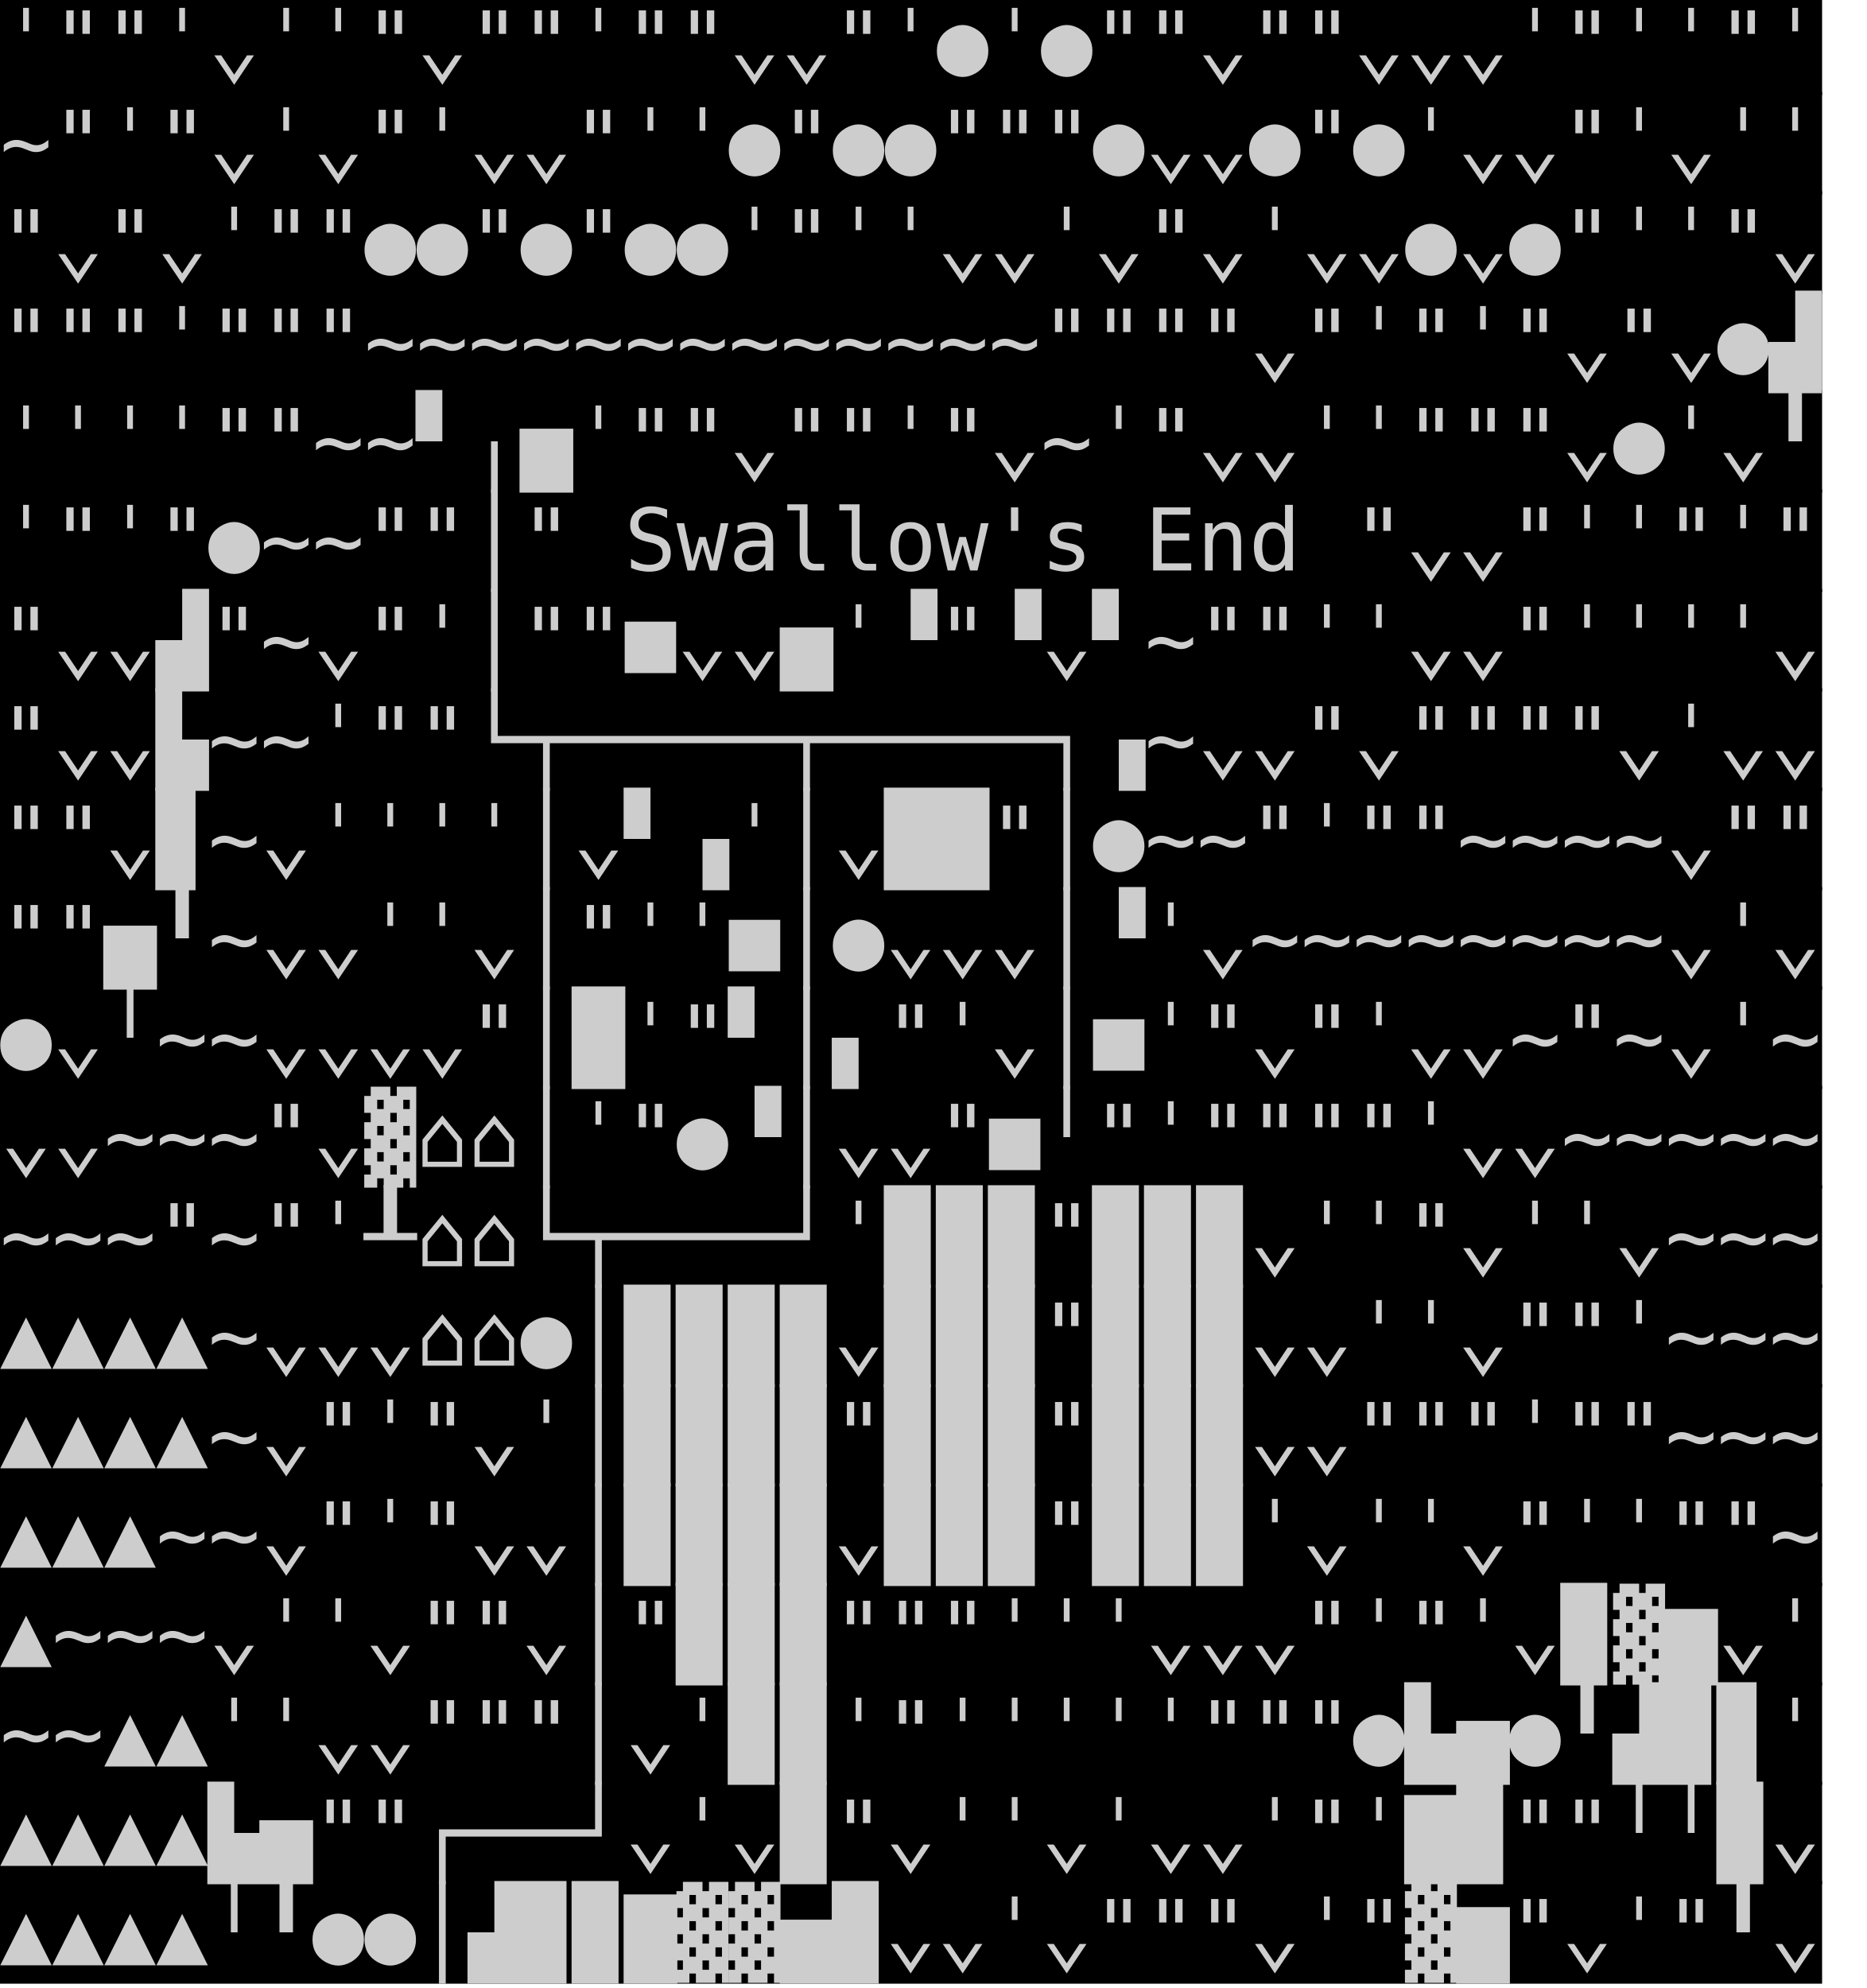
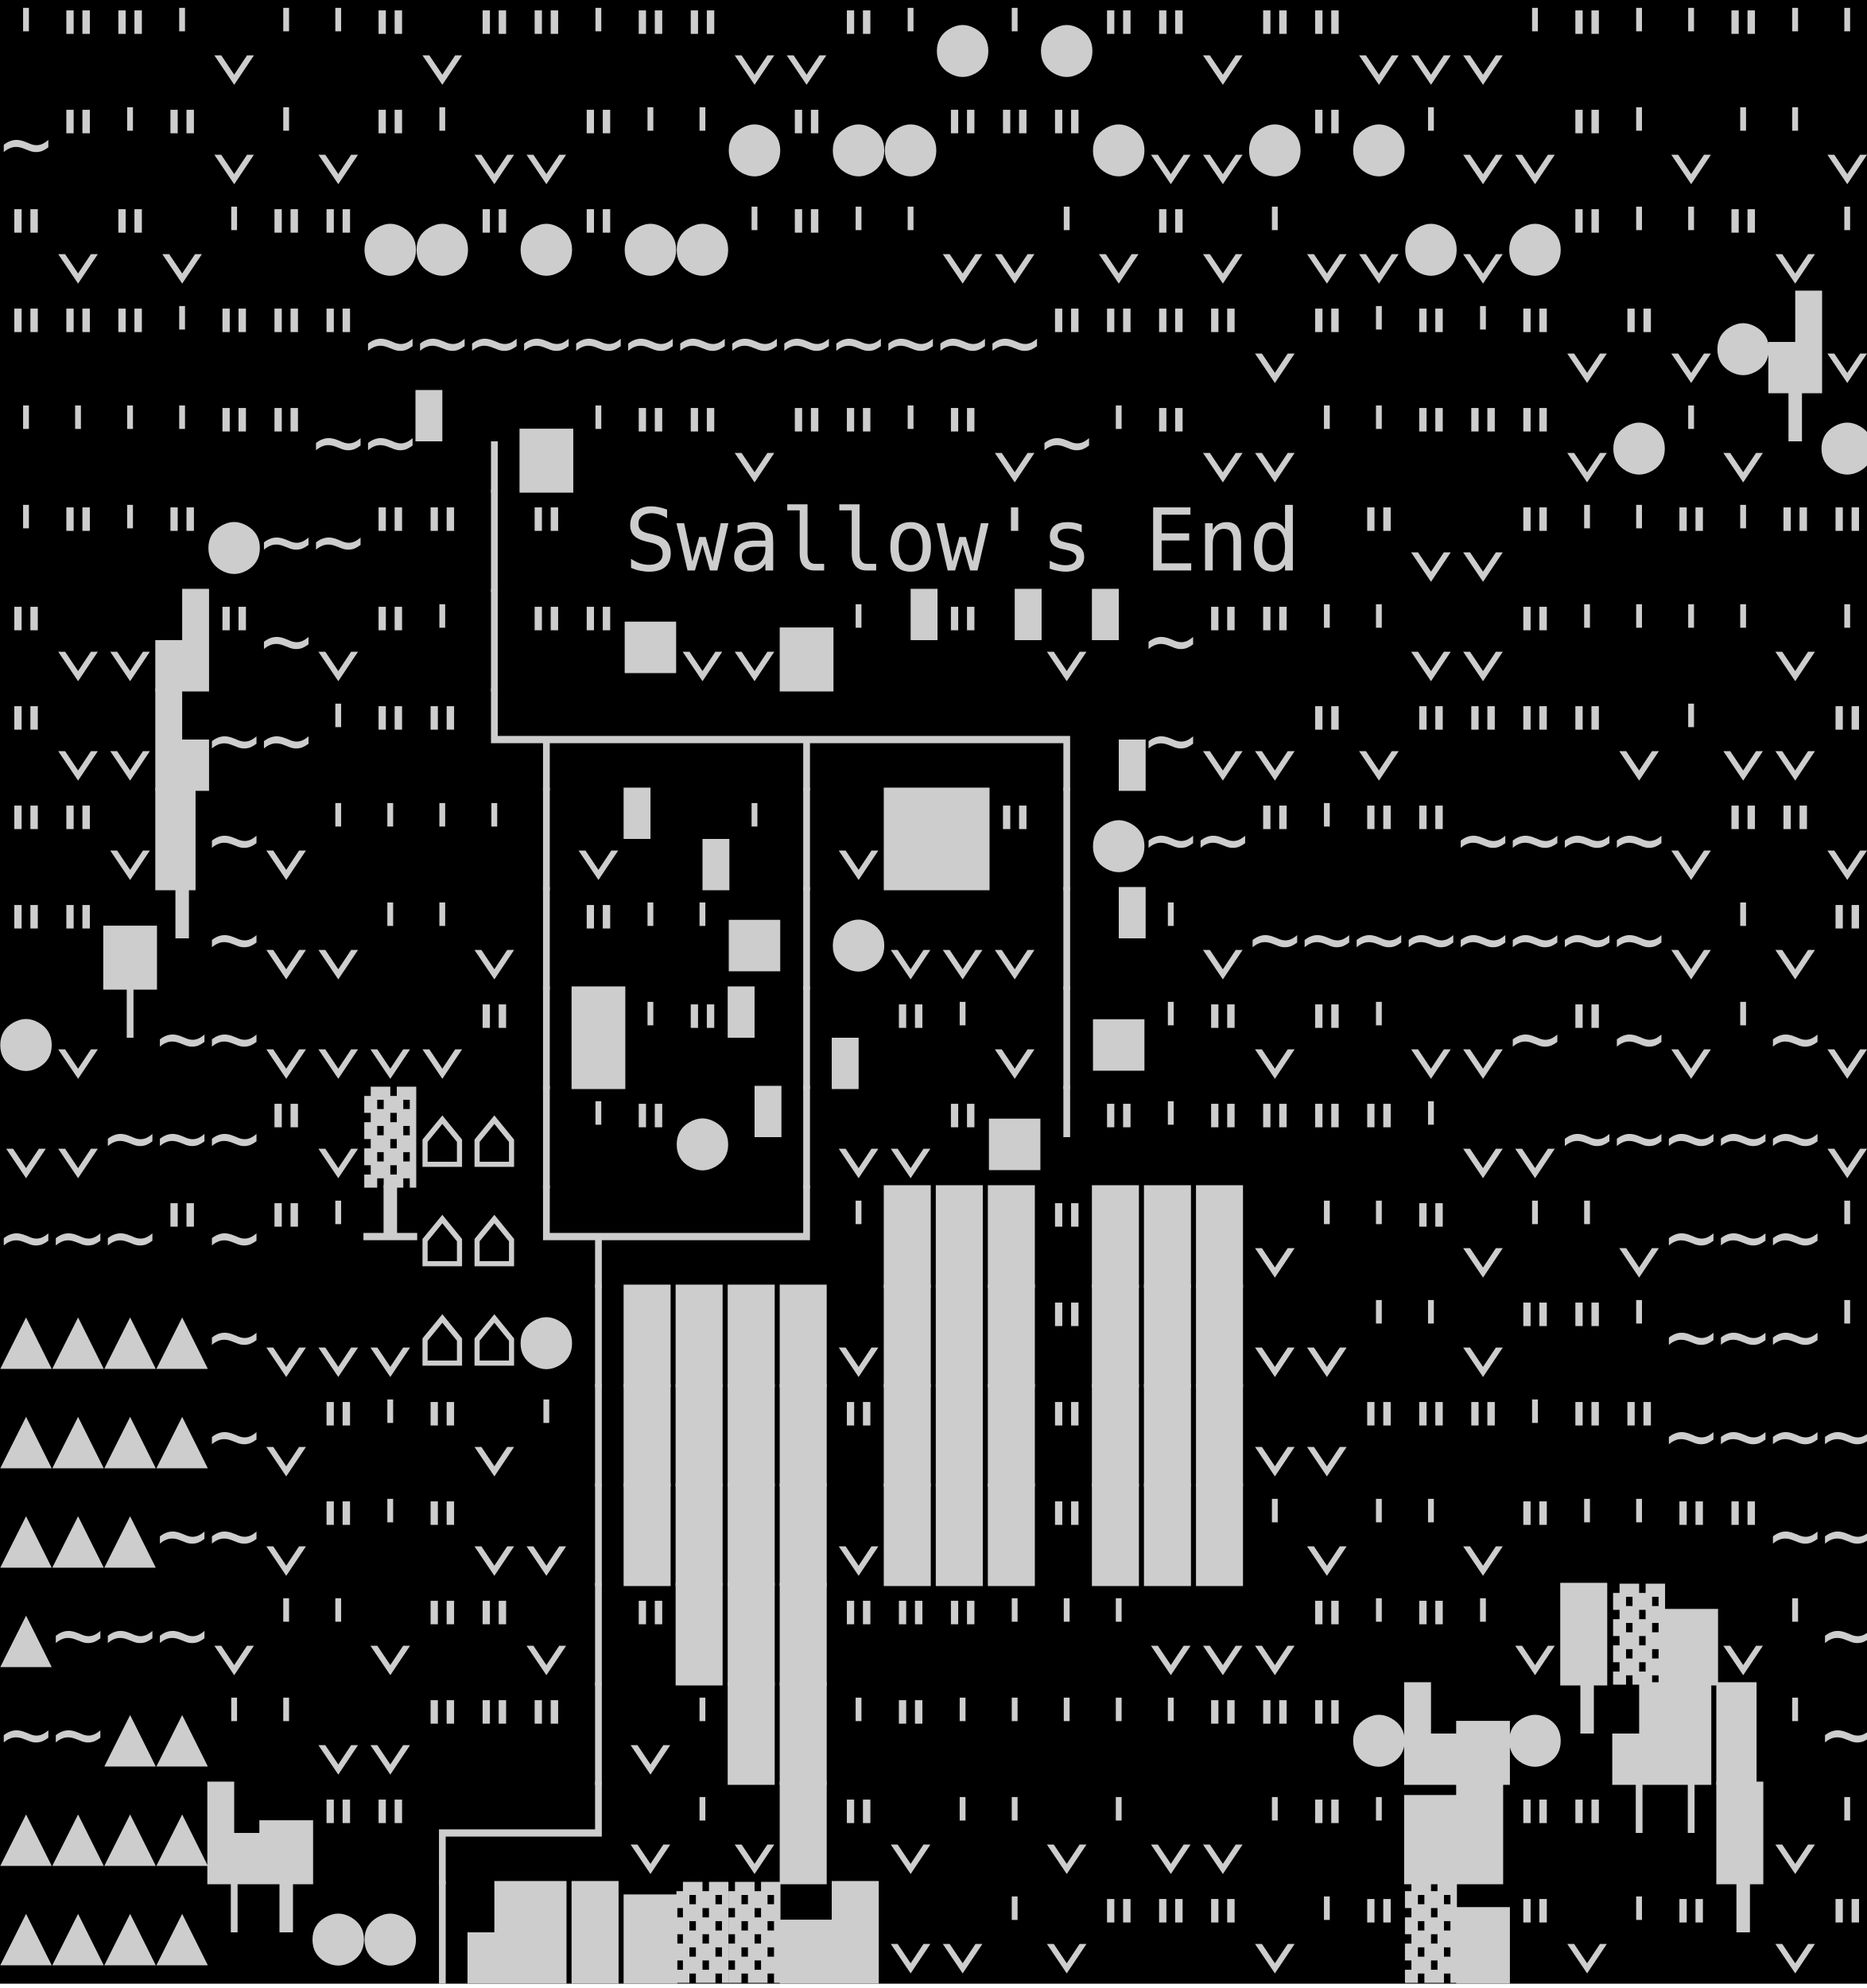
<svg xmlns="http://www.w3.org/2000/svg" version="1.1" width="216.0px" height="230.0px" viewBox="0 0 216.0 230.0" style="letter-spacing:0em;font-size:10px;font-family:'DejaVu Sans Mono';stroke:none">
-   <text y="8.5" x="0.0" style="fill:#000000">███████████████████████████████████</text>
- █<text y="20.0" x="0.0" style="fill:#000000">███████████████████████████████████</text>
- █<text y="31.5" x="0.0" style="fill:#000000">███████████████████████████████████</text>
- █<text y="43.0" x="0.0" style="fill:#000000">███████████████████████████████████</text>
- █<text y="54.5" x="0.0" style="fill:#000000">███████████████████████████████████</text>
- █<text y="66.0" x="0.0" style="fill:#000000">███████████████████████████████████</text>
- █<text y="77.5" x="0.0" style="fill:#000000">███████████████████████████████████</text>
- █<text y="89.0" x="0.0" style="fill:#000000">███████████████████████████████████</text>
- █<text y="100.5" x="0.0" style="fill:#000000">███████████████████████████████████</text>
- █<text y="112.0" x="0.0" style="fill:#000000">███████████████████████████████████</text>
- █<text y="123.5" x="0.0" style="fill:#000000">███████████████████████████████████</text>
- █<text y="135.0" x="0.0" style="fill:#000000">███████████████████████████████████</text>
- █<text y="146.5" x="0.0" style="fill:#000000">███████████████████████████████████</text>
- █<text y="158.0" x="0.0" style="fill:#000000">███████████████████████████████████</text>
- █<text y="169.5" x="0.0" style="fill:#000000">███████████████████████████████████</text>
- █<text y="181.0" x="0.0" style="fill:#000000">███████████████████████████████████</text>
- █<text y="192.5" x="0.0" style="fill:#000000">███████████████████████████████████</text>
- █<text y="204.0" x="0.0" style="fill:#000000">███████████████████████████████████</text>
- █<text y="215.5" x="0.0" style="fill:#000000">███████████████████████████████████</text>
- █<text y="227.0" x="0.0" style="fill:#000000">███████████████████████████████████</text>
- █<text y="8.5" x="0.0" style="fill:#cdcdcd">ˈ""ˈ⌄ˈˈ"⌄""ˈ""⌄⌄"ˈ●ˈ●""⌄""⌄⌄⌄ˈ"ˈˈ"ˈ</text>
- ˈ<text y="20.0" x="0.0" style="fill:#cdcdcd">~"ˈ"⌄ˈ⌄"ˈ⌄⌄"ˈˈ●"●●"""●⌄⌄●"●ˈ⌄⌄"ˈ⌄ˈˈ</text>
- ⌄<text y="31.5" x="0.0" style="fill:#cdcdcd">"⌄"⌄ˈ""●●"●"●●ˈ"ˈˈ⌄⌄ˈ⌄"⌄ˈ⌄⌄●⌄●"ˈˈ"⌄</text>
- ˈ<text y="43.0" x="0.0" style="fill:#cdcdcd">"""ˈ"""~~~~~~~~~~~~~""""⌄"ˈ"ˈ"⌄"⌄●▟</text>
- ⌄<text y="54.5" x="0.0" style="fill:#cdcdcd">ˈˈˈˈ""~~▘╷▅ˈ""⌄""ˈ"⌄~ˈ"⌄⌄ˈˈ"""⌄●ˈ⌄╹</text>
- ●<text y="66.0" x="0.0" style="fill:#cdcdcd">ˈ"ˈ"●~~""│" Swallow's End "⌄⌄"ˈˈ"ˈ"</text>
- "<text y="77.5" x="0.0" style="fill:#cdcdcd">"⌄⌄▟"~⌄"ˈ│""■⌄⌄▅ˈ▝"▝⌄▘~""ˈˈ⌄⌄"ˈˈˈˈ⌄</text>
- ˈ<text y="89.0" x="0.0" style="fill:#cdcdcd">"⌄⌄▙~~ˈ""└┬────┬────┐▗~⌄⌄"⌄""""⌄ˈ⌄⌄</text>
- "<text y="100.5" x="0.0" style="fill:#cdcdcd">""⌄▊~⌄ˈˈˈˈ│⌄▘▗ˈ│⌄██"│●~~"ˈ""~~~~⌄""</text>
- ⌄<text y="112.0" x="0.0" style="fill:#cdcdcd">""▅╹~⌄⌄ˈˈ⌄│"ˈˈ■│●⌄⌄⌄│▝ˈ⌄~~~~~~~~⌄ˈ⌄</text>
- "<text y="123.5" x="0.0" style="fill:#cdcdcd">●⌄╵~~⌄⌄⌄⌄"│█ˈ"▘│▖"ˈ⌄│■ˈ"⌄"ˈ⌄⌄~"~⌄ˈ~</text>
- ⌄<text y="135.0" x="0.0" style="fill:#cdcdcd">⌄⌄~~~"⌄▓⌂⌂│ˈ"●▝│⌄⌄"■╵"ˈ""""ˈ⌄⌄~~~~~</text>
- ⌄<text y="146.5" x="0.0" style="fill:#cdcdcd">~~~"~"ˈ┸⌂⌂└┬───┘ˈ▉▉▉"▉▉▉⌄ˈˈ"⌄ˈˈ⌄~~~</text>
- ˈ<text y="158.0" x="0.0" style="fill:#cdcdcd">▲▲▲▲~⌄⌄⌄⌂⌂●│▉▉▉▉⌄▉▉▉"▉▉▉⌄⌄ˈˈ⌄""ˈ~~~</text>
- ˈ<text y="169.5" x="0.0" style="fill:#cdcdcd">▲▲▲▲~⌄"ˈ"⌄ˈ│▉▉▉▉"▉▉▉"▉▉▉⌄⌄"""ˈ""~~~</text>
- ~<text y="181.0" x="0.0" style="fill:#cdcdcd">▲▲▲~~⌄"ˈ"⌄⌄│▉▉▉▉⌄▉▉▉"▉▉▉ˈ⌄ˈˈ⌄"ˈˈ""~</text>
- ~<text y="192.5" x="0.0" style="fill:#cdcdcd">▲~~~⌄ˈˈ⌄""⌄│"▉▉▉"""ˈˈˈ⌄⌄⌄"ˈ"ˈ⌄▉▓▆⌄ˈ</text>
- ~<text y="204.0" x="0.0" style="fill:#cdcdcd">~~▲▲ˈˈ⌄⌄"""│⌄ˈ▉▉ˈ"ˈˈˈˈˈ"""●▙▅●╹▟▉▊ˈ</text>
- ~<text y="215.5" x="0.0" style="fill:#cdcdcd">▲▲▲▲▙▅""┌──┘⌄ˈ⌄▉"⌄ˈˈ⌄ˈ⌄⌄ˈ"ˈ▇▉""╵╵▉⌄</text>
- ˈ<text y="227.0" x="0.0" style="fill:#cdcdcd">▲▲▲▲╵╹●●│▟▉▉▇▓▓▅▉⌄⌄ˈ⌄"""⌄ˈ"▓▆"⌄ˈ"╹⌄</text>
- "</svg>
+   <text y="8.5" x="0.0" style="fill:#000000">████████████████████████████████████</text>
+   <text y="20.0" x="0.0" style="fill:#000000">████████████████████████████████████</text>
+   <text y="31.5" x="0.0" style="fill:#000000">████████████████████████████████████</text>
+   <text y="43.0" x="0.0" style="fill:#000000">████████████████████████████████████</text>
+   <text y="54.5" x="0.0" style="fill:#000000">████████████████████████████████████</text>
+   <text y="66.0" x="0.0" style="fill:#000000">████████████████████████████████████</text>
+   <text y="77.5" x="0.0" style="fill:#000000">████████████████████████████████████</text>
+   <text y="89.0" x="0.0" style="fill:#000000">████████████████████████████████████</text>
+   <text y="100.5" x="0.0" style="fill:#000000">████████████████████████████████████</text>
+   <text y="112.0" x="0.0" style="fill:#000000">████████████████████████████████████</text>
+   <text y="123.5" x="0.0" style="fill:#000000">████████████████████████████████████</text>
+   <text y="135.0" x="0.0" style="fill:#000000">████████████████████████████████████</text>
+   <text y="146.5" x="0.0" style="fill:#000000">████████████████████████████████████</text>
+   <text y="158.0" x="0.0" style="fill:#000000">████████████████████████████████████</text>
+   <text y="169.5" x="0.0" style="fill:#000000">████████████████████████████████████</text>
+   <text y="181.0" x="0.0" style="fill:#000000">████████████████████████████████████</text>
+   <text y="192.5" x="0.0" style="fill:#000000">████████████████████████████████████</text>
+   <text y="204.0" x="0.0" style="fill:#000000">████████████████████████████████████</text>
+   <text y="215.5" x="0.0" style="fill:#000000">████████████████████████████████████</text>
+   <text y="227.0" x="0.0" style="fill:#000000">████████████████████████████████████</text>
+   <text y="8.5" x="0.0" style="fill:#cdcdcd">ˈ""ˈ⌄ˈˈ"⌄""ˈ""⌄⌄"ˈ●ˈ●""⌄""⌄⌄⌄ˈ"ˈˈ"ˈˈ</text>
+   <text y="20.0" x="0.0" style="fill:#cdcdcd">~"ˈ"⌄ˈ⌄"ˈ⌄⌄"ˈˈ●"●●"""●⌄⌄●"●ˈ⌄⌄"ˈ⌄ˈˈ⌄</text>
+   <text y="31.5" x="0.0" style="fill:#cdcdcd">"⌄"⌄ˈ""●●"●"●●ˈ"ˈˈ⌄⌄ˈ⌄"⌄ˈ⌄⌄●⌄●"ˈˈ"⌄ˈ</text>
+   <text y="43.0" x="0.0" style="fill:#cdcdcd">"""ˈ"""~~~~~~~~~~~~~""""⌄"ˈ"ˈ"⌄"⌄●▟⌄</text>
+   <text y="54.5" x="0.0" style="fill:#cdcdcd">ˈˈˈˈ""~~▘╷▅ˈ""⌄""ˈ"⌄~ˈ"⌄⌄ˈˈ"""⌄●ˈ⌄╹●</text>
+   <text y="66.0" x="0.0" style="fill:#cdcdcd">ˈ"ˈ"●~~""│" Swallow's End "⌄⌄"ˈˈ"ˈ""</text>
+   <text y="77.5" x="0.0" style="fill:#cdcdcd">"⌄⌄▟"~⌄"ˈ│""■⌄⌄▅ˈ▝"▝⌄▘~""ˈˈ⌄⌄"ˈˈˈˈ⌄ˈ</text>
+   <text y="89.0" x="0.0" style="fill:#cdcdcd">"⌄⌄▙~~ˈ""└┬────┬────┐▗~⌄⌄"⌄""""⌄ˈ⌄⌄"</text>
+   <text y="100.5" x="0.0" style="fill:#cdcdcd">""⌄▊~⌄ˈˈˈˈ│⌄▘▗ˈ│⌄██"│●~~"ˈ""~~~~⌄""⌄</text>
+   <text y="112.0" x="0.0" style="fill:#cdcdcd">""▅╹~⌄⌄ˈˈ⌄│"ˈˈ■│●⌄⌄⌄│▝ˈ⌄~~~~~~~~⌄ˈ⌄"</text>
+   <text y="123.5" x="0.0" style="fill:#cdcdcd">●⌄╵~~⌄⌄⌄⌄"│█ˈ"▘│▖"ˈ⌄│■ˈ"⌄"ˈ⌄⌄~"~⌄ˈ~⌄</text>
+   <text y="135.0" x="0.0" style="fill:#cdcdcd">⌄⌄~~~"⌄▓⌂⌂│ˈ"●▝│⌄⌄"■╵"ˈ""""ˈ⌄⌄~~~~~⌄</text>
+   <text y="146.5" x="0.0" style="fill:#cdcdcd">~~~"~"ˈ┸⌂⌂└┬───┘ˈ▉▉▉"▉▉▉⌄ˈˈ"⌄ˈˈ⌄~~~ˈ</text>
+   <text y="158.0" x="0.0" style="fill:#cdcdcd">▲▲▲▲~⌄⌄⌄⌂⌂●│▉▉▉▉⌄▉▉▉"▉▉▉⌄⌄ˈˈ⌄""ˈ~~~ˈ</text>
+   <text y="169.5" x="0.0" style="fill:#cdcdcd">▲▲▲▲~⌄"ˈ"⌄ˈ│▉▉▉▉"▉▉▉"▉▉▉⌄⌄"""ˈ""~~~~</text>
+   <text y="181.0" x="0.0" style="fill:#cdcdcd">▲▲▲~~⌄"ˈ"⌄⌄│▉▉▉▉⌄▉▉▉"▉▉▉ˈ⌄ˈˈ⌄"ˈˈ""~~</text>
+   <text y="192.5" x="0.0" style="fill:#cdcdcd">▲~~~⌄ˈˈ⌄""⌄│"▉▉▉"""ˈˈˈ⌄⌄⌄"ˈ"ˈ⌄▉▓▆⌄ˈ~</text>
+   <text y="204.0" x="0.0" style="fill:#cdcdcd">~~▲▲ˈˈ⌄⌄"""│⌄ˈ▉▉ˈ"ˈˈˈˈˈ"""●▙▅●╹▟▉▊ˈ~</text>
+   <text y="215.5" x="0.0" style="fill:#cdcdcd">▲▲▲▲▙▅""┌──┘⌄ˈ⌄▉"⌄ˈˈ⌄ˈ⌄⌄ˈ"ˈ▇▉""╵╵▉⌄ˈ</text>
+   <text y="227.0" x="0.0" style="fill:#cdcdcd">▲▲▲▲╵╹●●│▟▉▉▇▓▓▅▉⌄⌄ˈ⌄"""⌄ˈ"▓▆"⌄ˈ"╹⌄"</text>
+ </svg>
